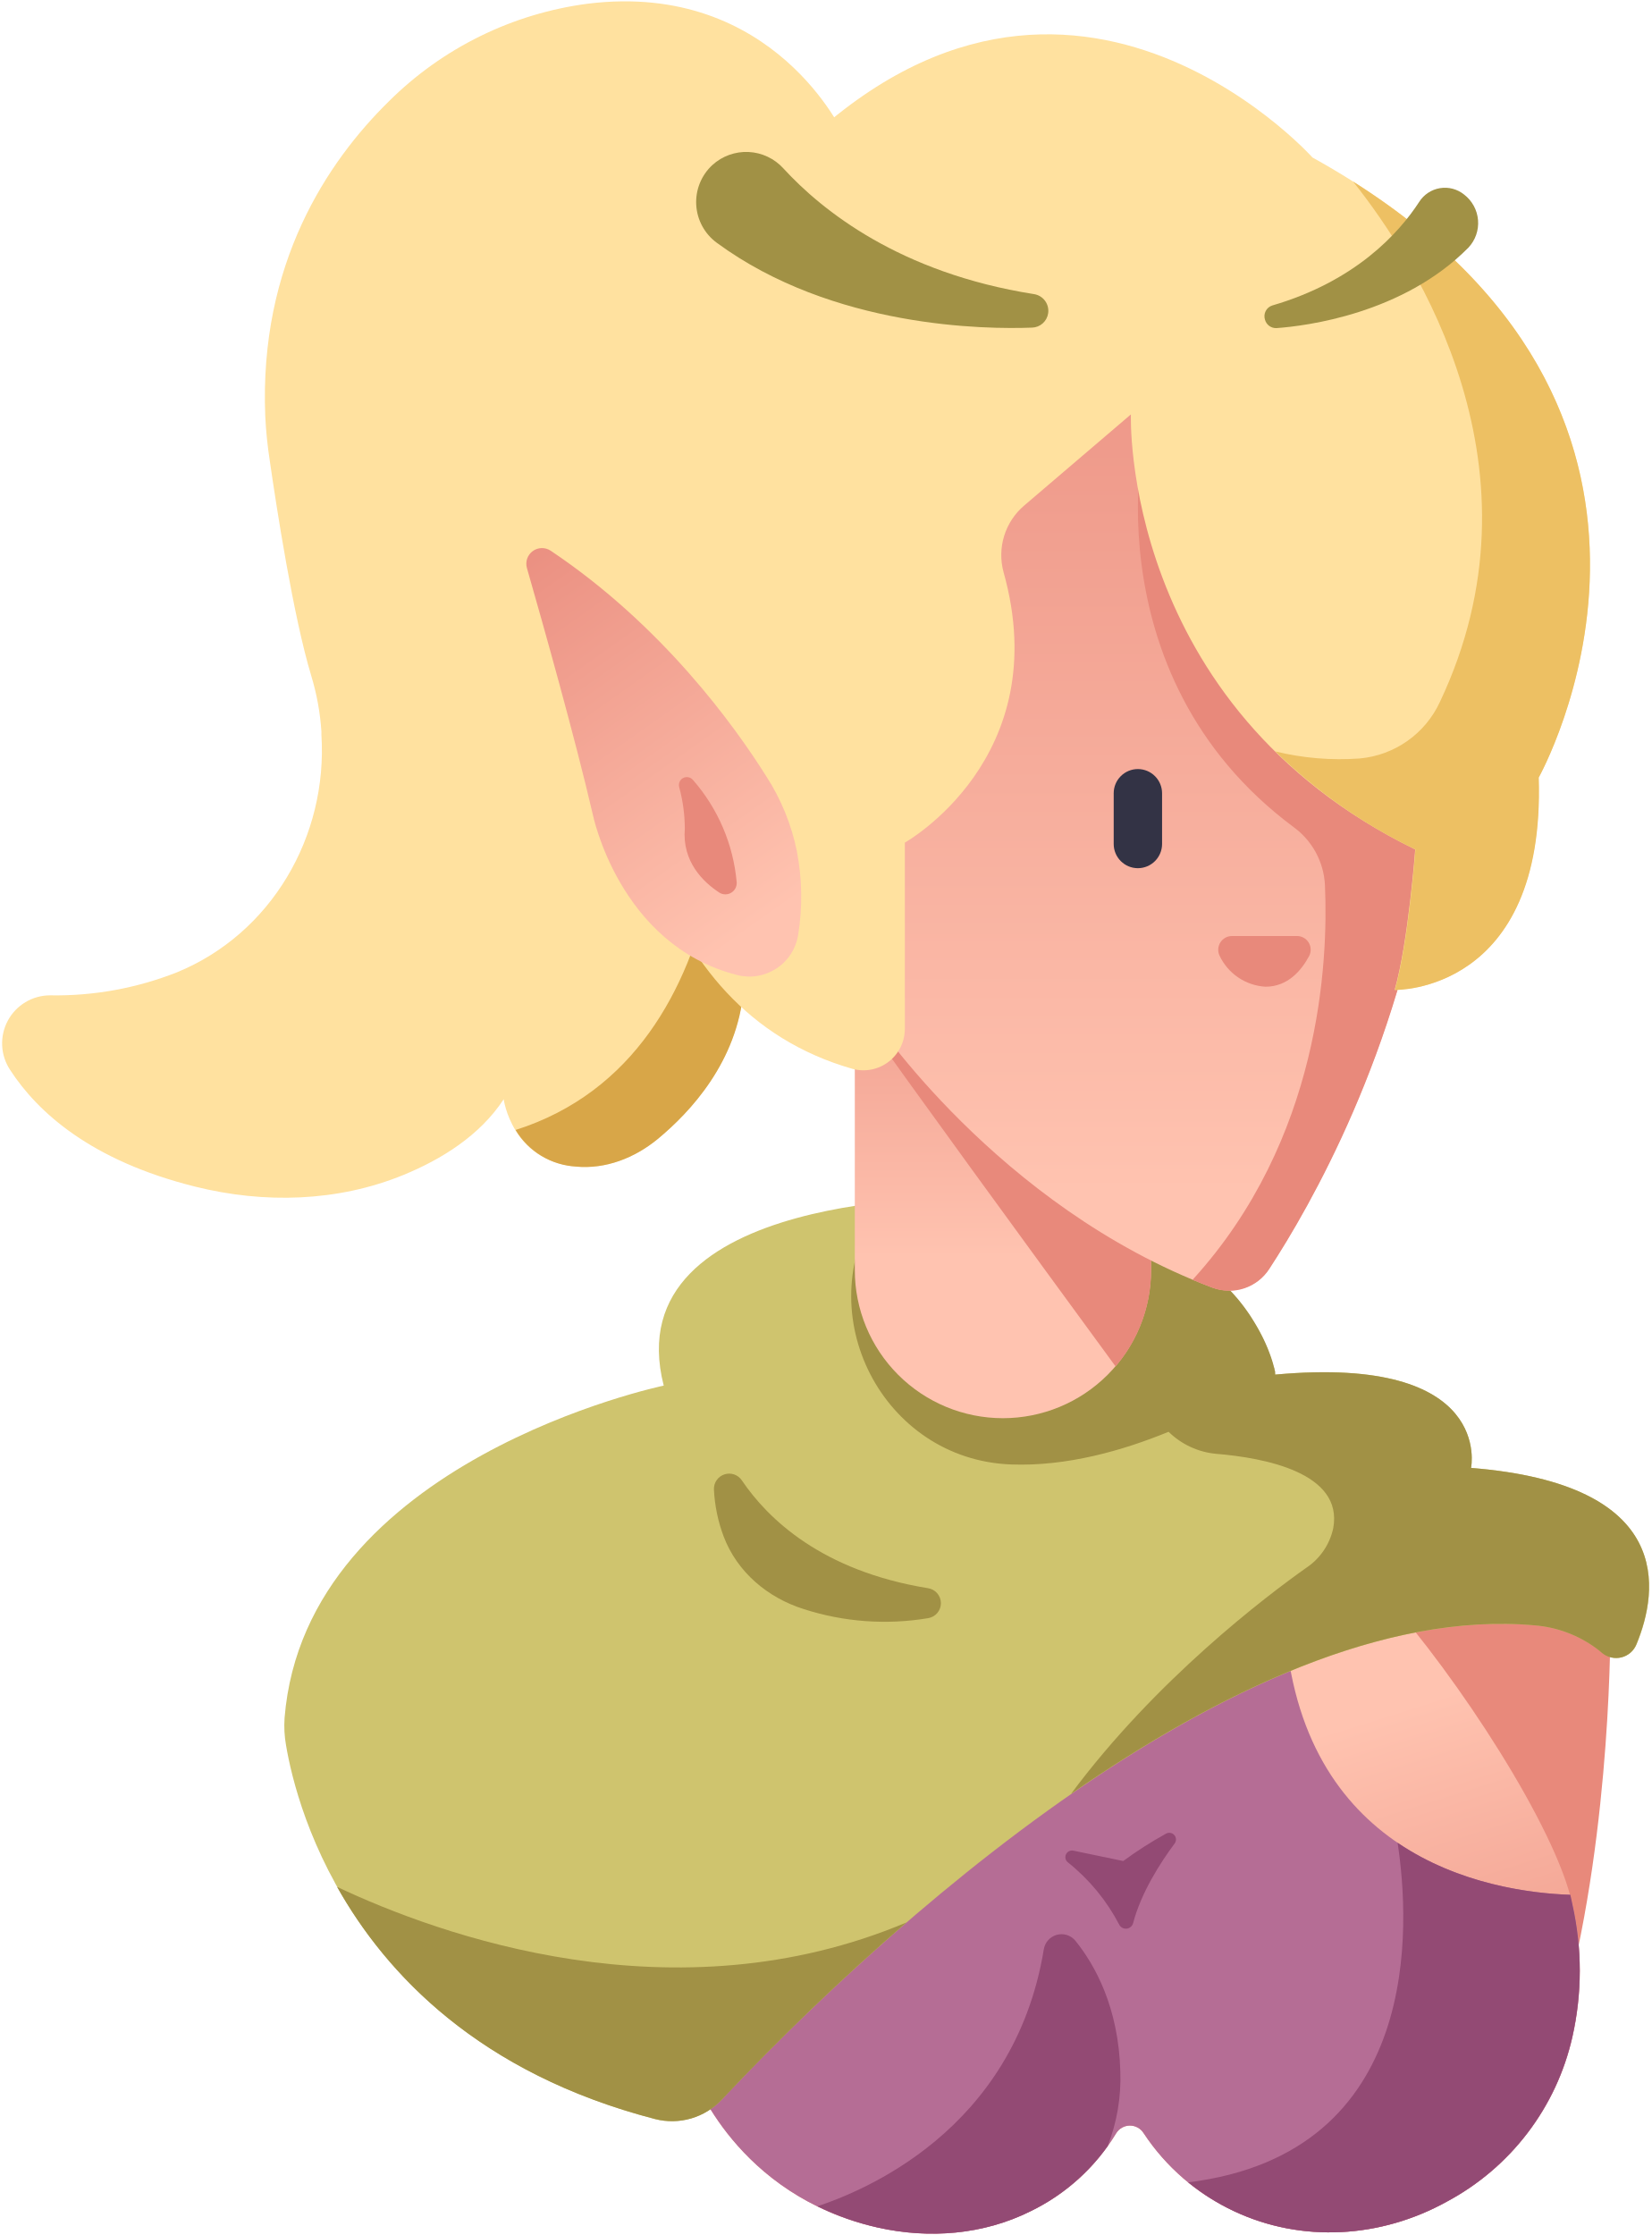
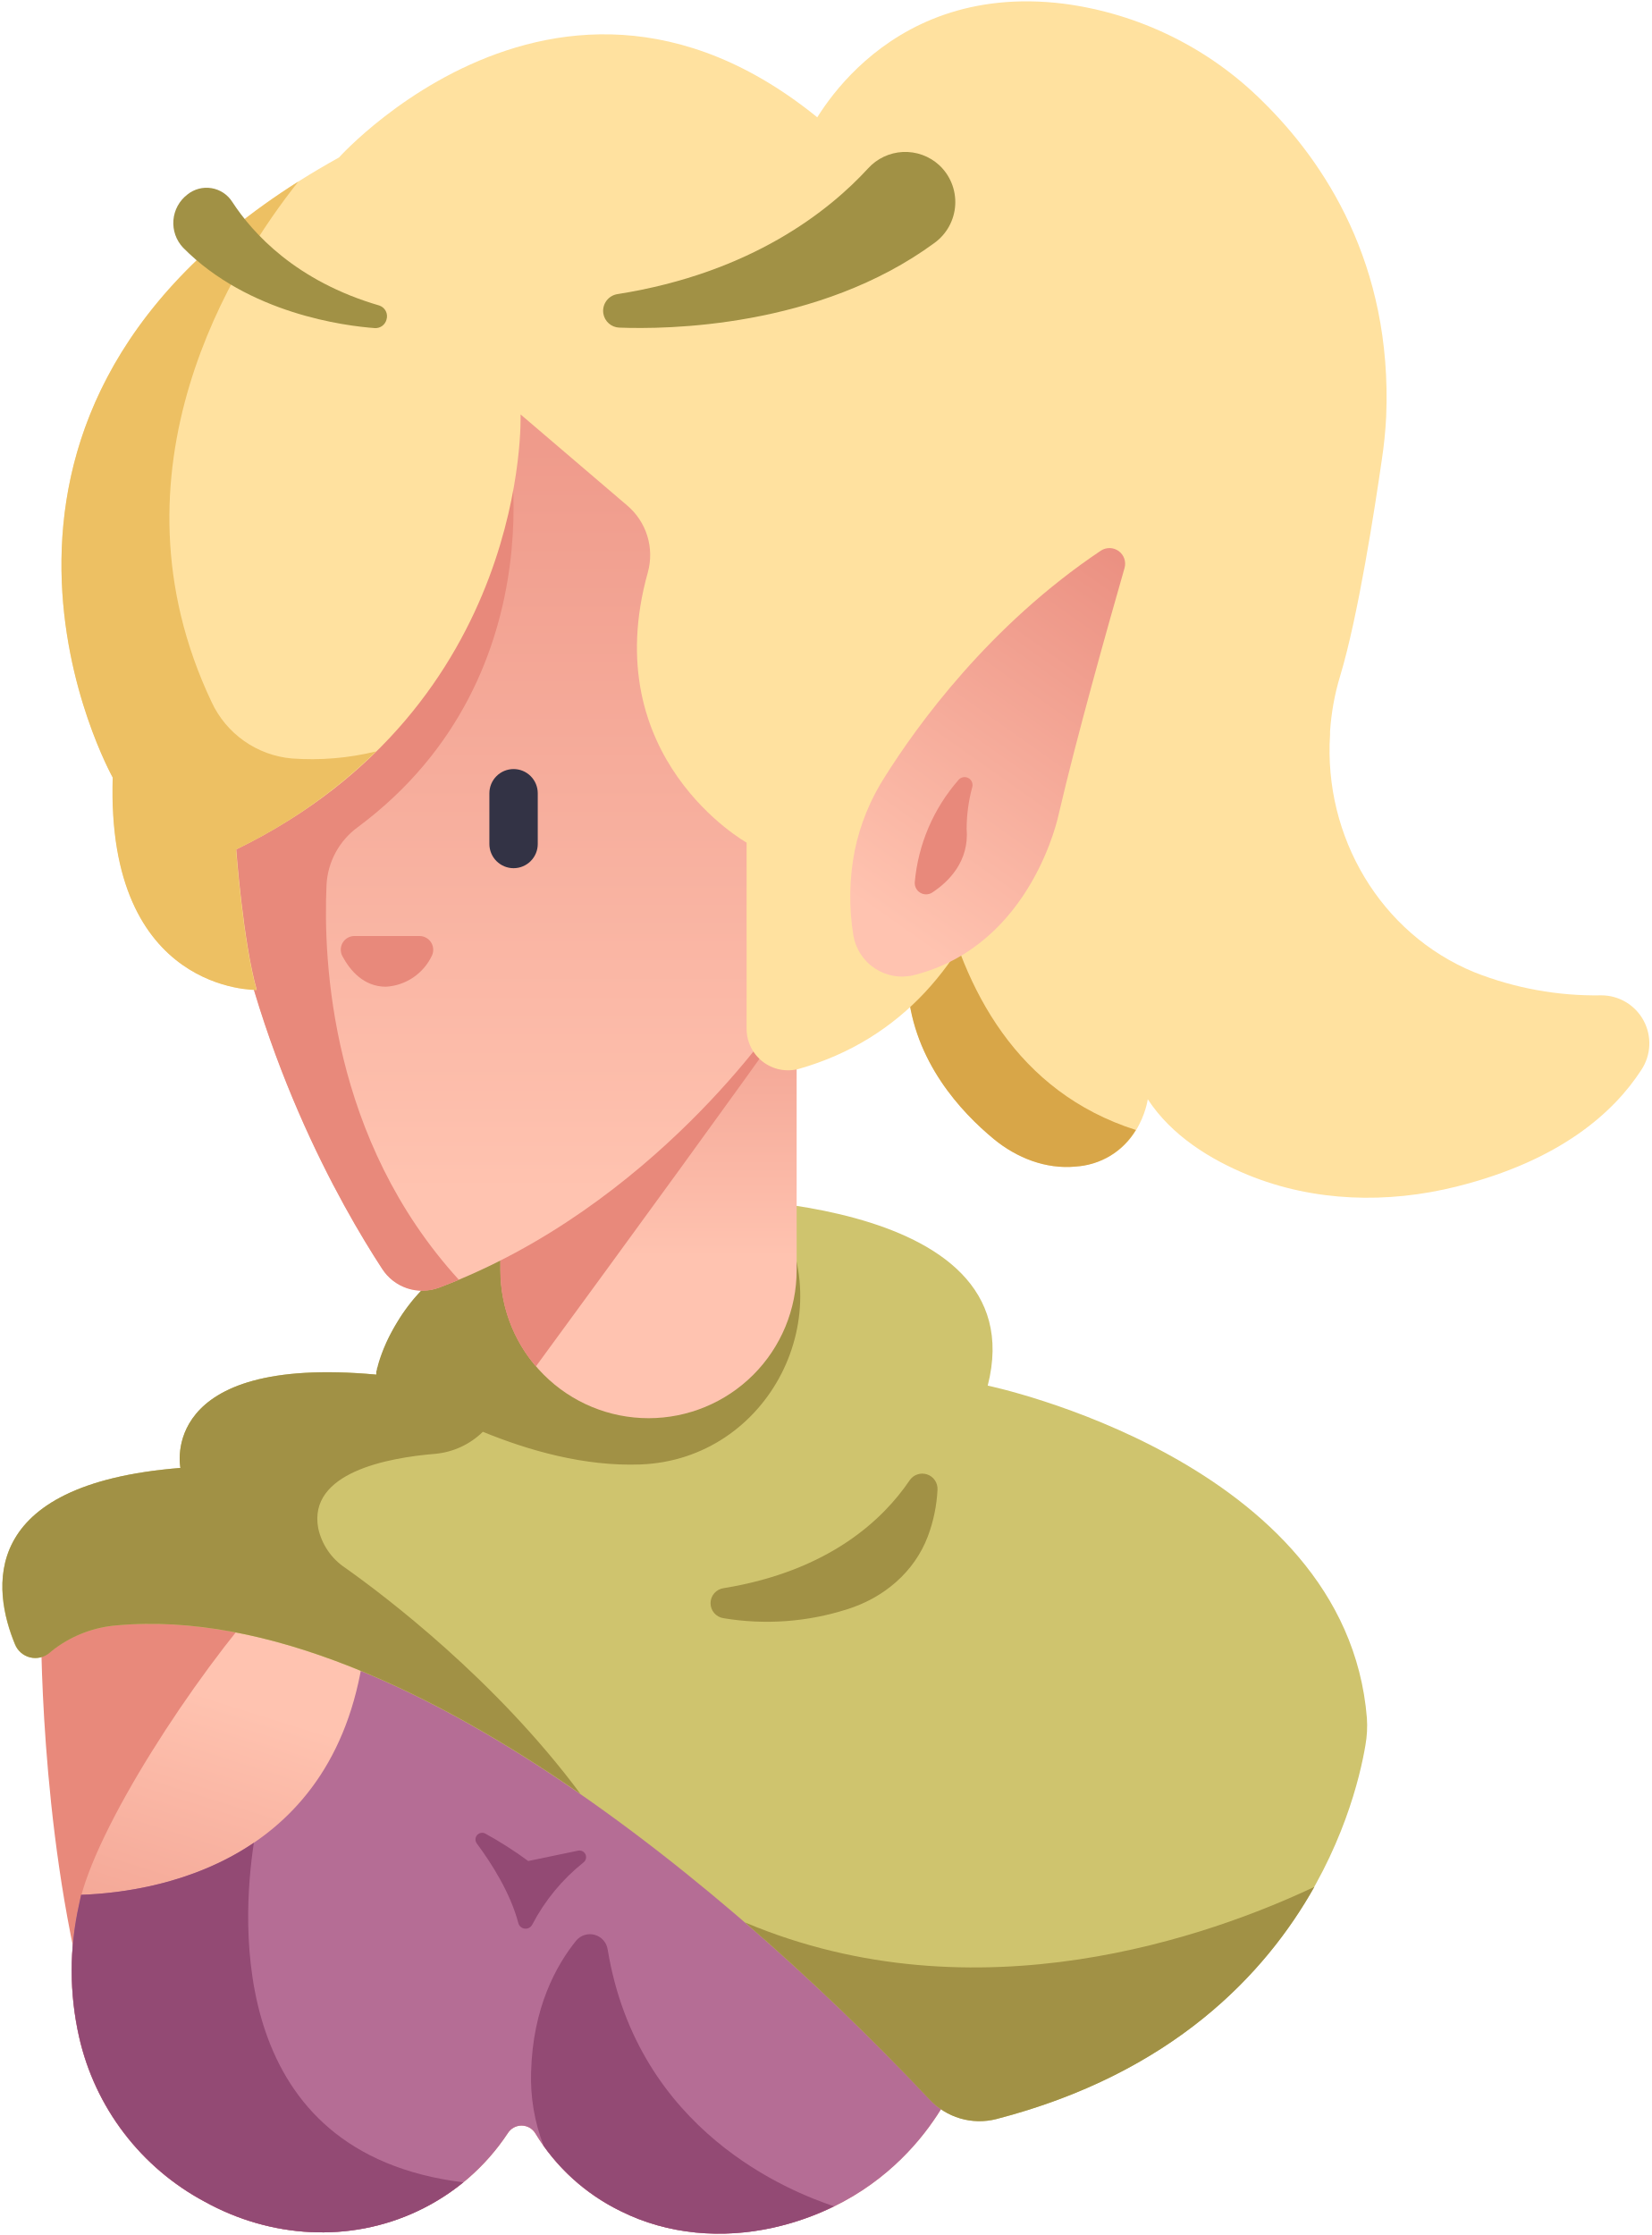
<svg xmlns="http://www.w3.org/2000/svg" width="368" height="498" viewBox="0 0 368 498" fill="none">
-   <path d="M358.85 361.38C358.85 361.38 359.28 406.5 348.85 445.98L308.37 355.31C308.37 355.31 343.66 351.84 358.85 361.38Z" fill="#E8897B" />
-   <path d="M154.5 462.47C154.5 462.47 163.97 489.24 195.64 496.34C207.1 498.9 219.16 497.93 229.64 492.71C237.543 488.892 244.168 482.861 248.71 475.35C249.029 474.826 249.476 474.393 250.009 474.09C250.542 473.788 251.143 473.626 251.756 473.621C252.369 473.616 252.973 473.768 253.511 474.062C254.049 474.355 254.503 474.782 254.83 475.3C259.813 482.853 266.796 488.874 275 492.69C290.14 499.82 307.74 498.69 322.39 490.58C329.42 486.831 335.559 481.611 340.391 475.277C345.223 468.942 348.633 461.641 350.39 453.87C352.58 444.162 352.58 434.088 350.39 424.38C346.81 407.38 324.83 373.64 308.39 355.31C308.39 355.31 223.92 374.83 154.5 462.47Z" fill="url(#paint0_linear_4_515)" />
-   <path d="M350.39 424.38C350.25 423.69 350.08 422.94 349.92 422.2C333.48 421.64 292.28 415.27 286.69 366.2C252 379.69 197.77 407.85 154.5 462.47C154.5 462.47 163.97 489.24 195.64 496.34C207.1 498.9 219.16 497.93 229.64 492.71C237.543 488.892 244.168 482.861 248.71 475.35C249.029 474.826 249.476 474.393 250.009 474.09C250.542 473.788 251.143 473.626 251.756 473.621C252.369 473.616 252.973 473.768 253.511 474.062C254.049 474.355 254.503 474.782 254.83 475.3C259.813 482.853 266.796 488.874 275 492.69C290.14 499.82 307.74 498.69 322.39 490.58C329.42 486.831 335.559 481.611 340.391 475.277C345.223 468.942 348.633 461.641 350.39 453.87C352.58 444.162 352.58 434.088 350.39 424.38Z" fill="#B56D95" />
-   <path d="M350.39 424.38C350.25 423.69 350.08 422.94 349.92 422.2C341.1 421.9 325.17 419.92 311.43 410.6C314.18 428.6 317.25 479.79 264.76 486.27C267.887 488.816 271.312 490.972 274.96 492.69C290.1 499.82 307.7 498.69 322.35 490.58C329.379 486.831 335.519 481.611 340.351 475.277C345.182 468.942 348.593 461.641 350.35 453.87C352.553 444.165 352.567 434.091 350.39 424.38Z" fill="#934A74" />
-   <path d="M249.39 428.83C246.598 423.477 242.719 418.766 238 415C237.728 414.8 237.533 414.512 237.447 414.186C237.361 413.859 237.389 413.513 237.527 413.205C237.665 412.897 237.904 412.645 238.205 412.491C238.505 412.338 238.849 412.291 239.18 412.36L250.29 414.67C253.335 412.434 256.522 410.396 259.83 408.57C260.127 408.404 260.471 408.345 260.807 408.401C261.142 408.458 261.447 408.628 261.673 408.883C261.898 409.137 262.03 409.461 262.046 409.801C262.061 410.141 261.961 410.476 261.76 410.75C258.47 415.18 254.28 421.75 252.5 428.49C252.416 428.82 252.234 429.116 251.977 429.339C251.72 429.562 251.401 429.702 251.063 429.739C250.725 429.776 250.383 429.709 250.084 429.546C249.785 429.384 249.543 429.134 249.39 428.83Z" fill="#934A74" />
-   <path d="M239.59 432.38C239.092 431.796 238.437 431.367 237.702 431.145C236.968 430.924 236.185 430.918 235.447 431.129C234.709 431.339 234.047 431.758 233.54 432.335C233.034 432.911 232.704 433.621 232.59 434.38C225.88 475.06 191.75 488.38 182.17 491.6C186.447 493.708 190.958 495.303 195.61 496.35C207.07 498.91 219.13 497.94 229.61 492.72C236.477 489.383 242.4 484.381 246.84 478.17C248.888 472.904 249.844 467.277 249.65 461.63C249.27 447.28 244 437.83 239.59 432.38Z" fill="#934A74" />
-   <path d="M188.13 30.18C188.13 30.18 172.69 -4.31 131 0.82C114.209 3.008 98.607 10.67 86.61 22.62C73 36 57.71 58.75 59.11 92.78C59.273 96.075 59.607 99.359 60.11 102.62C61.63 113.15 65.35 137.33 69.37 150.62C70.591 154.647 71.346 158.801 71.62 163V163.72C73.07 186.37 60.43 208.04 39.43 216.65C30.433 220.204 20.822 221.948 11.15 221.78C9.218 221.784 7.322 222.31 5.665 223.305C4.008 224.299 2.651 225.723 1.738 227.426C0.826 229.13 0.391 231.049 0.481 232.979C0.571 234.909 1.183 236.779 2.25 238.39C8.36 247.81 20.25 258.6 43.43 264.39C58.85 268.24 75.21 267.82 89.93 261.79C98.31 258.35 106.93 253.05 112.24 244.93C112.24 244.93 114.04 258.63 128.31 259.93C134.91 260.55 141.37 258.02 146.5 253.81C153.77 247.81 164.28 236.57 165.66 220.56C165.7 220.57 123 125.26 188.13 30.18Z" fill="#FFE19F" />
-   <path d="M114.89 251.78C116.297 254.136 118.259 256.111 120.605 257.534C122.952 258.956 125.611 259.782 128.35 259.94C134.95 260.56 141.41 258.03 146.54 253.82C153.81 247.82 164.32 236.58 165.7 220.57C162.662 213.21 160.205 205.623 158.35 197.88C153.3 220.37 141.4 243.34 114.89 251.78Z" fill="#D8A648" />
-   <path d="M160.85 467.8C184 443.12 271 356.14 341.61 362.12C346.906 362.489 351.979 364.394 356.21 367.6L357.05 368.28C357.64 368.777 358.339 369.126 359.09 369.3C359.841 369.473 360.623 369.466 361.371 369.279C362.119 369.091 362.811 368.729 363.392 368.222C363.972 367.714 364.424 367.076 364.71 366.36C369.59 354.45 373.3 330.72 327.8 327.08C327.8 327.08 333.03 301.81 284.15 306.29C284.15 306.29 278.88 268.17 215.3 266.85C215.3 266.85 136.76 265.12 147.9 308.74C147.9 308.74 68.07 325.36 63.41 382.8C63.27 384.836 63.38 386.881 63.74 388.89C66.1 402.89 79.25 454.81 145.97 472.17C148.614 472.845 151.391 472.796 154.01 472.027C156.628 471.258 158.991 469.798 160.85 467.8Z" fill="#CFC46E" />
-   <path d="M327.8 327.08C327.8 327.08 333.03 301.81 284.15 306.29C284.147 306.257 284.147 306.223 284.15 306.19C284.15 306.19 284.15 306.14 284.15 306.12C284.15 306.1 284.15 305.99 284.15 305.88C284.15 305.77 284.15 305.75 284.15 305.69C284.15 305.63 284.15 305.51 284.08 305.39C284.01 305.27 284.03 305.18 284.01 305.07C283.99 304.96 284.01 304.84 283.92 304.71C283.83 304.58 283.85 304.44 283.81 304.31C283.77 304.18 283.74 304.03 283.69 303.88C283.64 303.73 283.59 303.54 283.54 303.37C283.49 303.2 283.45 303.06 283.39 302.9C283.33 302.74 283.26 302.5 283.19 302.3C283.12 302.1 283.07 301.95 283 301.77C282.93 301.59 282.84 301.33 282.75 301.11C282.66 300.89 282.6 300.72 282.52 300.52C282.44 300.32 282.32 300.04 282.21 299.79L281.94 299.17C281.82 298.9 281.69 298.63 281.56 298.36L281.24 297.71C281.1 297.43 280.95 297.14 280.79 296.85L280.42 296.17C280.26 295.87 280.08 295.57 279.9 295.26L279.48 294.56C279.28 294.24 279.08 293.92 278.86 293.56C278.64 293.2 278.55 293.08 278.39 292.84C278.23 292.6 277.93 292.19 277.69 291.84C277.45 291.49 277.33 291.35 277.15 291.1C276.97 290.85 276.64 290.43 276.37 290.1L275.75 289.34C275.47 289 275.17 288.67 274.87 288.34C274.57 288.01 274.42 287.85 274.19 287.6C273.96 287.35 273.54 286.9 273.19 286.6C272.84 286.3 272.7 286.1 272.45 285.86L271.34 284.81L270.52 284.08C270.13 283.73 269.72 283.39 269.31 283.08L268.4 282.36C267.97 282.02 267.53 281.68 267.07 281.36C266.61 281.04 266.41 280.89 266.07 280.65C265.59 280.32 265.07 279.98 264.61 279.65C264.26 279.42 263.9 279.2 263.54 278.98C263.02 278.65 262.49 278.32 261.94 277.98L260.79 277.34C260.22 277.02 259.64 276.7 259.04 276.34L257.81 275.74C257.19 275.43 256.56 275.13 255.91 274.83L254.59 274.27C253.91 273.98 253.24 273.69 252.53 273.41C252.08 273.23 251.6 273.07 251.14 272.9C250.4 272.62 249.66 272.35 248.89 272.09C248.43 271.93 247.89 271.79 247.45 271.64C246.64 271.38 245.84 271.13 244.99 270.89C244.52 270.75 243.99 270.64 243.54 270.51C242.64 270.27 241.75 270.03 240.82 269.82C240.36 269.71 239.82 269.62 239.41 269.52C238.41 269.3 237.41 269.08 236.36 268.89L235.23 268.7C230.723 267.919 226.176 267.391 221.61 267.12H221.37C219.44 267 217.44 266.92 215.37 266.87C208.95 266.841 202.535 267.205 196.16 267.96L195.66 268.72C180.08 292.78 196.66 325.24 225.31 326.31C237.69 326.77 250.14 323.24 260.4 319.03C263.264 321.837 267.007 323.571 271 323.94C281.64 324.81 299.38 328.11 297.09 340.52C296.311 344.125 294.159 347.285 291.09 349.33C282.29 355.55 257.6 374.22 238.66 399.71C271.09 377.22 308.41 359.11 342.01 362.16C346.972 362.565 351.723 364.345 355.73 367.3C356.15 367.61 356.56 367.94 356.97 368.3C357.56 368.797 358.259 369.146 359.01 369.32C359.761 369.493 360.543 369.486 361.291 369.299C362.039 369.111 362.732 368.749 363.312 368.242C363.893 367.734 364.344 367.096 364.63 366.38C369.59 354.45 373.3 330.72 327.8 327.08Z" fill="#A19145" />
-   <path d="M202 428.35C150.29 450.17 97.89 431.19 75.11 420.43C86 439.8 106.73 462 146 472.17C148.644 472.845 151.421 472.796 154.04 472.027C156.658 471.258 159.021 469.798 160.88 467.8C173.907 453.96 187.632 440.793 202 428.35Z" fill="#A19145" />
-   <path d="M190.43 226.4H256.48V283C256.48 291.752 253.003 300.146 246.815 306.335C240.626 312.523 232.232 316 223.48 316C214.728 316 206.334 312.523 200.146 306.335C193.957 300.146 190.48 291.752 190.48 283V226.4H190.43Z" fill="url(#paint1_linear_4_515)" />
-   <path d="M192 226.4C201.79 240.4 228.35 276.83 248.59 304.47C253.706 298.507 256.516 290.907 256.51 283.05V226.4H192Z" fill="#E8897B" />
-   <path d="M194.36 226.61C194.36 226.61 222.22 268.8 270.11 286.88C272.386 287.733 274.886 287.783 277.195 287.023C279.504 286.263 281.485 284.738 282.81 282.7C291.97 268.7 311.64 234.41 318.41 189.21C318.965 185.271 318.32 181.257 316.56 177.69L267.77 77.25L242.88 78.71L197.49 127L194.36 226.61Z" fill="url(#paint2_linear_4_515)" />
-   <path d="M253.56 193.45C252.13 193.45 250.759 192.882 249.749 191.871C248.738 190.861 248.17 189.49 248.17 188.06V176.75C248.17 175.321 248.738 173.95 249.749 172.939C250.759 171.928 252.13 171.36 253.56 171.36C254.989 171.363 256.358 171.931 257.368 172.942C258.379 173.952 258.947 175.321 258.95 176.75V188.06C258.947 189.489 258.379 190.858 257.368 191.868C256.358 192.879 254.989 193.447 253.56 193.45Z" fill="#333345" />
-   <path d="M274.56 208.56H289C289.524 208.557 290.039 208.69 290.497 208.944C290.955 209.198 291.339 209.566 291.613 210.013C291.888 210.459 292.043 210.968 292.063 211.491C292.083 212.014 291.969 212.534 291.73 213C290.05 216.16 287.01 219.86 282 219.86C279.813 219.733 277.702 219.015 275.892 217.782C274.081 216.549 272.64 214.848 271.72 212.86C271.515 212.391 271.43 211.877 271.474 211.367C271.518 210.857 271.689 210.365 271.971 209.938C272.253 209.511 272.638 209.161 273.09 208.92C273.543 208.679 274.048 208.556 274.56 208.56Z" fill="#E8897B" />
-   <path d="M267.77 77.25L259.1 77.76L256.49 92.41C254.55 93.59 242.26 150.06 288.24 184.28C290.295 185.77 291.99 187.701 293.202 189.931C294.413 192.162 295.109 194.635 295.24 197.17C296.01 214.37 294.24 253.92 265.74 285.17C267.23 285.79 268.74 286.39 270.26 286.96C272.523 287.79 275.002 287.826 277.288 287.061C279.574 286.296 281.532 284.775 282.84 282.75C291.99 268.75 311.67 234.46 318.44 189.25C318.996 185.311 318.351 181.297 316.59 177.73L267.77 77.25Z" fill="#E8897B" />
-   <path d="M228.23 112.64L252 92.34C252 92.34 249.71 157.22 315.36 189.27C315.36 189.27 313.83 209.88 310.78 220.57C310.78 220.57 344.36 221.33 342.84 173.25C342.84 173.25 390.16 89.25 292.46 35.09C292.46 35.09 233.69 -30.55 170.33 41.2L160.62 55.63C146.145 77.127 138.037 102.276 137.23 128.18C135.99 169.04 143.32 224.88 190.03 238.18C191.403 238.543 192.841 238.584 194.233 238.301C195.625 238.018 196.932 237.418 198.055 236.547C199.177 235.676 200.083 234.559 200.703 233.281C201.323 232.004 201.64 230.6 201.63 229.18V187.75C201.63 187.75 235.24 168.93 223.63 127.5C222.902 124.842 222.949 122.032 223.764 119.399C224.578 116.767 226.128 114.422 228.23 112.64Z" fill="#FFE19F" />
-   <path d="M301.51 40.45C315.92 58.56 345.34 104.74 320.84 156.45C319.226 159.921 316.729 162.908 313.598 165.11C310.467 167.313 306.812 168.654 303 169C296.686 169.464 290.339 168.934 284.19 167.43C293.338 176.364 303.883 183.745 315.41 189.28C315.41 189.28 313.88 209.89 310.83 220.58C310.83 220.58 344.41 221.34 342.89 173.26C342.85 173.25 387.15 94.64 301.51 40.45Z" fill="#EDC063" />
-   <path d="M158.73 36.78C159.818 35.786 161.091 35.017 162.477 34.517C163.863 34.017 165.334 33.795 166.806 33.865C168.278 33.934 169.721 34.294 171.053 34.923C172.386 35.552 173.581 36.438 174.57 37.53C183.15 46.88 200.48 60.81 230.38 65.53C230.873 65.602 231.346 65.771 231.774 66.027C232.201 66.283 232.573 66.621 232.868 67.022C233.164 67.423 233.377 67.878 233.496 68.362C233.615 68.846 233.637 69.348 233.56 69.84C233.426 70.698 232.997 71.483 232.348 72.059C231.698 72.636 230.868 72.969 230 73C219.69 73.4 185.6 73.12 159.73 54.1C158.392 53.121 157.286 51.858 156.494 50.402C155.701 48.945 155.24 47.331 155.145 45.676C155.049 44.02 155.321 42.364 155.941 40.826C156.561 39.288 157.513 37.907 158.73 36.78Z" fill="#A19145" />
-   <path d="M326.24 43.34C325.495 42.739 324.632 42.302 323.706 42.058C322.781 41.814 321.815 41.769 320.87 41.925C319.926 42.08 319.025 42.434 318.227 42.962C317.429 43.491 316.752 44.182 316.24 44.99C311.69 51.99 302.01 62.67 283.49 68.07C282.858 68.276 282.333 68.725 282.031 69.317C281.73 69.909 281.675 70.597 281.88 71.23C282.03 71.788 282.365 72.278 282.83 72.62C283.295 72.961 283.863 73.134 284.44 73.11C291.02 72.63 312.6 69.96 327.21 55.18C327.977 54.365 328.565 53.397 328.935 52.34C329.305 51.283 329.449 50.16 329.357 49.044C329.266 47.928 328.941 46.844 328.404 45.861C327.867 44.879 327.13 44.02 326.24 43.34Z" fill="#A19145" />
-   <path d="M122.68 122.69C122.086 122.302 121.388 122.104 120.678 122.123C119.969 122.142 119.282 122.377 118.71 122.797C118.137 123.216 117.706 123.8 117.474 124.47C117.242 125.141 117.219 125.867 117.41 126.55C121.14 139.55 128.1 164.27 132.08 181.41C132.08 181.41 137.92 210.57 164.25 217.25C165.726 217.63 167.264 217.699 168.768 217.453C170.272 217.207 171.708 216.651 172.985 215.821C174.263 214.991 175.354 213.905 176.19 212.631C177.026 211.356 177.588 209.923 177.84 208.42C178.86 202.186 178.765 195.821 177.56 189.62C176.35 183.706 174.047 178.07 170.77 173C163.72 161.79 147.65 139.39 122.68 122.69Z" fill="url(#paint3_linear_4_515)" />
-   <path d="M154.4 173.77C159.988 180.147 163.406 188.134 164.16 196.58C164.191 197.045 164.092 197.51 163.876 197.923C163.659 198.336 163.332 198.681 162.932 198.92C162.532 199.159 162.073 199.283 161.607 199.277C161.14 199.272 160.685 199.138 160.29 198.89C156.68 196.52 151.98 191.99 152.6 184.64C152.589 181.505 152.166 178.385 151.34 175.36C151.24 174.973 151.275 174.563 151.438 174.198C151.601 173.833 151.883 173.534 152.238 173.349C152.593 173.165 153 173.106 153.392 173.183C153.785 173.259 154.14 173.466 154.4 173.77Z" fill="#E8897B" />
-   <path d="M165.32 329.87C171.13 338.45 183.13 350.02 206.73 353.87C207.535 353.977 208.276 354.37 208.815 354.978C209.354 355.586 209.656 356.368 209.666 357.18C209.676 357.993 209.392 358.782 208.868 359.403C208.343 360.023 207.613 360.434 206.81 360.56C197.572 362.106 188.099 361.42 179.18 358.56C171.07 356.03 164.25 350.28 161.25 342.34C159.991 338.997 159.262 335.478 159.09 331.91C159.054 331.167 159.264 330.432 159.686 329.819C160.109 329.206 160.721 328.749 161.428 328.518C162.135 328.286 162.899 328.293 163.602 328.537C164.305 328.781 164.909 329.25 165.32 329.87Z" fill="#A19145" />
+   <path d="M9.15 361.38C9.15 361.38 8.72 406.5 19.15 445.98L59.63 355.31C59.63 355.31 24.34 351.84 9.15 361.38Z" fill="#E8897B" />
+   <path d="M213.5 462.47C213.5 462.47 204.03 489.24 172.36 496.34C160.9 498.9 148.84 497.93 138.36 492.71C130.457 488.892 123.832 482.861 119.29 475.35C118.971 474.826 118.524 474.393 117.991 474.09C117.458 473.788 116.857 473.626 116.244 473.621C115.631 473.616 115.027 473.768 114.489 474.062C113.951 474.355 113.497 474.782 113.17 475.3C108.187 482.853 101.204 488.874 93 492.69C77.86 499.82 60.26 498.69 45.61 490.58C38.58 486.831 32.441 481.611 27.609 475.277C22.777 468.942 19.367 461.641 17.61 453.87C15.42 444.162 15.42 434.088 17.61 424.38C21.19 407.38 43.17 373.64 59.61 355.31C59.61 355.31 144.08 374.83 213.5 462.47Z" fill="url(#paint0_linear_1_856)" />
+   <path d="M17.61 424.38C17.75 423.69 17.92 422.94 18.08 422.2C34.52 421.64 75.72 415.27 81.31 366.2C116 379.69 170.23 407.85 213.5 462.47C213.5 462.47 204.03 489.24 172.36 496.34C160.9 498.9 148.84 497.93 138.36 492.71C130.457 488.892 123.832 482.861 119.29 475.35C118.971 474.826 118.524 474.393 117.991 474.09C117.458 473.788 116.857 473.626 116.244 473.621C115.631 473.616 115.027 473.768 114.489 474.062C113.951 474.355 113.497 474.782 113.17 475.3C108.187 482.853 101.204 488.874 93 492.69C77.86 499.82 60.26 498.69 45.61 490.58C38.58 486.831 32.441 481.611 27.609 475.277C22.777 468.942 19.367 461.641 17.61 453.87C15.42 444.162 15.42 434.088 17.61 424.38Z" fill="#B56D95" />
+   <path d="M17.61 424.38C17.75 423.69 17.92 422.94 18.08 422.2C26.9 421.9 42.83 419.92 56.57 410.6C53.82 428.6 50.75 479.79 103.24 486.27C100.113 488.816 96.688 490.972 93.04 492.69C77.9 499.82 60.3 498.69 45.65 490.58C38.62 486.831 32.481 481.611 27.649 475.276C22.817 468.942 19.407 461.641 17.65 453.87C15.447 444.165 15.433 434.091 17.61 424.38Z" fill="#934A74" />
+   <path d="M118.61 428.83C121.402 423.477 125.281 418.766 130 415C130.272 414.8 130.467 414.512 130.553 414.186C130.639 413.859 130.611 413.513 130.473 413.205C130.335 412.897 130.096 412.645 129.795 412.491C129.495 412.337 129.151 412.291 128.82 412.36L117.71 414.67C114.665 412.433 111.478 410.396 108.17 408.57C107.873 408.404 107.529 408.344 107.193 408.401C106.858 408.458 106.553 408.628 106.327 408.883C106.102 409.137 105.97 409.461 105.954 409.801C105.939 410.141 106.039 410.475 106.24 410.75C109.53 415.18 113.72 421.75 115.5 428.49C115.584 428.82 115.766 429.116 116.023 429.339C116.28 429.562 116.599 429.702 116.937 429.739C117.275 429.776 117.617 429.709 117.916 429.546C118.215 429.384 118.457 429.134 118.61 428.83Z" fill="#934A74" />
+   <path d="M128.41 432.38C128.908 431.796 129.563 431.367 130.298 431.145C131.032 430.923 131.815 430.917 132.553 431.128C133.291 431.339 133.953 431.758 134.46 432.334C134.966 432.911 135.296 433.621 135.41 434.38C142.12 475.06 176.25 488.38 185.83 491.6C181.553 493.708 177.042 495.303 172.39 496.35C160.93 498.91 148.87 497.94 138.39 492.72C131.523 489.382 125.6 484.381 121.16 478.17C119.112 472.904 118.156 467.277 118.35 461.63C118.73 447.28 124 437.83 128.41 432.38Z" fill="#934A74" />
+   <path d="M179.87 30.18C179.87 30.18 195.31 -4.31 237 0.82C253.791 3.008 269.393 10.67 281.39 22.62C295 36 310.29 58.75 308.89 92.78C308.727 96.075 308.393 99.359 307.89 102.62C306.37 113.15 302.65 137.33 298.63 150.62C297.409 154.647 296.654 158.801 296.38 163V163.72C294.93 186.37 307.57 208.04 328.57 216.65C337.567 220.204 347.178 221.947 356.85 221.78C358.782 221.783 360.678 222.31 362.335 223.304C363.992 224.299 365.349 225.723 366.262 227.426C367.174 229.13 367.609 231.048 367.519 232.979C367.429 234.909 366.817 236.779 365.75 238.39C359.64 247.81 347.75 258.6 324.57 264.39C309.15 268.24 292.79 267.82 278.07 261.79C269.69 258.35 261.07 253.05 255.76 244.93C255.76 244.93 253.96 258.63 239.69 259.93C233.09 260.55 226.63 258.02 221.5 253.81C214.23 247.81 203.72 236.57 202.34 220.56C202.3 220.57 245 125.26 179.87 30.18Z" fill="#FFE19F" />
+   <path d="M253.11 251.78C251.703 254.136 249.741 256.111 247.395 257.534C245.049 258.956 242.389 259.782 239.65 259.94C233.05 260.56 226.59 258.03 221.46 253.82C214.19 247.82 203.68 236.58 202.3 220.57C205.338 213.21 207.795 205.623 209.65 197.88C214.7 220.37 226.6 243.34 253.11 251.78Z" fill="#D8A648" />
+   <path d="M207.15 467.8C184 443.12 97 356.14 26.39 362.12C21.094 362.489 16.021 364.394 11.79 367.6L10.95 368.28C10.36 368.777 9.661 369.126 8.91 369.3C8.159 369.473 7.377 369.466 6.629 369.279C5.881 369.091 5.189 368.729 4.608 368.221C4.028 367.714 3.576 367.076 3.29 366.36C-1.59 354.45 -5.3 330.72 40.2 327.08C40.2 327.08 34.97 301.81 83.85 306.29C83.85 306.29 89.12 268.17 152.7 266.85C152.7 266.85 231.24 265.12 220.1 308.74C220.1 308.74 299.93 325.36 304.59 382.8C304.73 384.836 304.62 386.881 304.26 388.89C301.9 402.89 288.75 454.81 222.03 472.17C219.386 472.845 216.609 472.796 213.99 472.027C211.372 471.258 209.009 469.798 207.15 467.8Z" fill="#CFC46E" />
+   <path d="M40.2 327.08C40.2 327.08 34.97 301.81 83.85 306.29C83.853 306.257 83.853 306.223 83.85 306.19C83.85 306.19 83.85 306.14 83.85 306.12C83.85 306.1 83.85 305.99 83.85 305.88C83.85 305.77 83.85 305.75 83.85 305.69C83.85 305.63 83.85 305.51 83.92 305.39C83.99 305.27 83.97 305.18 83.99 305.07C84.01 304.96 83.99 304.84 84.08 304.71C84.17 304.58 84.15 304.44 84.19 304.31C84.23 304.18 84.26 304.03 84.31 303.88C84.36 303.73 84.41 303.54 84.46 303.37C84.51 303.2 84.55 303.06 84.61 302.9C84.67 302.74 84.74 302.5 84.81 302.3C84.88 302.1 84.93 301.95 85 301.77C85.07 301.59 85.16 301.33 85.25 301.11C85.34 300.89 85.4 300.72 85.48 300.52C85.56 300.32 85.68 300.04 85.79 299.79L86.06 299.17C86.18 298.9 86.31 298.63 86.44 298.36L86.76 297.71C86.9 297.43 87.05 297.14 87.21 296.85L87.58 296.17C87.74 295.87 87.92 295.57 88.1 295.26L88.52 294.56C88.72 294.24 88.92 293.92 89.14 293.56C89.36 293.2 89.45 293.08 89.61 292.84C89.77 292.6 90.07 292.19 90.31 291.84C90.55 291.49 90.67 291.35 90.85 291.1C91.03 290.85 91.36 290.43 91.63 290.1L92.25 289.34C92.53 289 92.83 288.67 93.13 288.34C93.43 288.01 93.58 287.85 93.81 287.6C94.04 287.35 94.46 286.9 94.81 286.6C95.16 286.3 95.3 286.1 95.55 285.86L96.66 284.81L97.48 284.08C97.87 283.73 98.28 283.39 98.69 283.08L99.6 282.36C100.03 282.02 100.47 281.68 100.93 281.36C101.39 281.04 101.59 280.89 101.93 280.65C102.41 280.32 102.93 279.98 103.39 279.65C103.74 279.42 104.1 279.2 104.46 278.98C104.98 278.65 105.51 278.32 106.06 277.98L107.21 277.34C107.78 277.02 108.36 276.7 108.96 276.34L110.19 275.74C110.81 275.43 111.44 275.13 112.09 274.83L113.41 274.27C114.09 273.98 114.76 273.69 115.47 273.41C115.92 273.23 116.4 273.07 116.86 272.9C117.6 272.62 118.34 272.35 119.11 272.09C119.57 271.93 120.11 271.79 120.55 271.64C121.36 271.38 122.16 271.13 123.01 270.89C123.48 270.75 124.01 270.64 124.46 270.51C125.36 270.27 126.25 270.03 127.18 269.82C127.64 269.71 128.18 269.62 128.59 269.52C129.59 269.3 130.59 269.08 131.64 268.89L132.77 268.7C137.277 267.919 141.824 267.391 146.39 267.12H146.63C148.56 267 150.56 266.92 152.63 266.87C159.05 266.841 165.465 267.205 171.84 267.96L172.34 268.72C187.92 292.78 171.34 325.24 142.69 326.31C130.31 326.77 117.86 323.24 107.6 319.03C104.736 321.837 100.993 323.571 97 323.94C86.36 324.81 68.62 328.11 70.91 340.52C71.689 344.125 73.841 347.285 76.91 349.33C85.71 355.55 110.4 374.22 129.34 399.71C96.91 377.22 59.59 359.11 25.99 362.16C21.028 362.565 16.277 364.345 12.27 367.3C11.85 367.61 11.44 367.94 11.03 368.3C10.44 368.797 9.741 369.146 8.99 369.32C8.239 369.493 7.457 369.486 6.709 369.299C5.961 369.111 5.268 368.749 4.688 368.242C4.107 367.734 3.656 367.096 3.37 366.38C-1.59 354.45 -5.3 330.72 40.2 327.08Z" fill="#A19145" />
+   <path d="M166 428.35C217.71 450.17 270.11 431.19 292.89 420.43C282 439.8 261.27 462 222 472.17C219.356 472.845 216.579 472.796 213.96 472.027C211.342 471.258 208.979 469.798 207.12 467.8C194.092 453.96 180.368 440.793 166 428.35Z" fill="#A19145" />
+   <path d="M177.57 226.4H111.52V283C111.52 291.752 114.997 300.146 121.186 306.334C127.374 312.523 135.768 316 144.52 316C153.272 316 161.666 312.523 167.855 306.334C174.043 300.146 177.52 291.752 177.52 283V226.4H177.57Z" fill="url(#paint1_linear_1_856)" />
+   <path d="M176 226.4C166.21 240.4 139.65 276.83 119.41 304.47C114.294 298.506 111.484 290.907 111.49 283.05V226.4H176Z" fill="#E8897B" />
+   <path d="M173.64 226.61C173.64 226.61 145.78 268.8 97.89 286.88C95.614 287.733 93.114 287.783 90.805 287.023C88.496 286.263 86.515 284.738 85.19 282.7C76.03 268.7 56.36 234.41 49.59 189.21C49.035 185.271 49.68 181.257 51.44 177.69L100.23 77.25L125.12 78.71L170.51 127L173.64 226.61Z" fill="url(#paint2_linear_1_856)" />
+   <path d="M114.44 193.45C115.87 193.45 117.241 192.882 118.251 191.871C119.262 190.86 119.83 189.489 119.83 188.06V176.75C119.83 175.32 119.262 173.949 118.251 172.939C117.241 171.928 115.87 171.36 114.44 171.36C113.011 171.363 111.642 171.931 110.632 172.941C109.621 173.952 109.053 175.321 109.05 176.75V188.06C109.053 189.489 109.621 190.858 110.632 191.868C111.642 192.879 113.011 193.447 114.44 193.45Z" fill="#333345" />
+   <path d="M93.44 208.56H79C78.476 208.557 77.961 208.69 77.503 208.944C77.045 209.198 76.661 209.566 76.387 210.012C76.112 210.458 75.957 210.968 75.937 211.491C75.917 212.014 76.031 212.534 76.27 213C77.95 216.16 80.99 219.86 86 219.86C88.186 219.733 90.298 219.015 92.108 217.782C93.918 216.549 95.36 214.848 96.28 212.86C96.485 212.391 96.57 211.877 96.526 211.367C96.482 210.857 96.311 210.365 96.029 209.938C95.746 209.51 95.362 209.16 94.909 208.92C94.457 208.679 93.952 208.555 93.44 208.56Z" fill="#E8897B" />
+   <path d="M100.23 77.25L108.9 77.76L111.51 92.41C113.45 93.59 125.74 150.06 79.76 184.28C77.705 185.77 76.01 187.701 74.798 189.931C73.587 192.162 72.891 194.635 72.76 197.17C71.99 214.37 73.76 253.92 102.26 285.17C100.77 285.79 99.26 286.39 97.74 286.96C95.477 287.79 92.998 287.826 90.712 287.061C88.425 286.296 86.468 284.775 85.16 282.75C76.01 268.75 56.33 234.46 49.56 189.25C49.004 185.311 49.649 181.297 51.41 177.73L100.23 77.25Z" fill="#E8897B" />
+   <path d="M139.77 112.64L116 92.34C116 92.34 118.29 157.22 52.64 189.27C52.64 189.27 54.17 209.88 57.22 220.57C57.22 220.57 23.64 221.33 25.16 173.25C25.16 173.25 -22.16 89.25 75.54 35.09C75.54 35.09 134.31 -30.55 197.67 41.2L207.38 55.63C221.855 77.127 229.963 102.276 230.77 128.18C232.01 169.04 224.68 224.88 177.97 238.18C176.597 238.543 175.159 238.584 173.767 238.301C172.375 238.018 171.068 237.417 169.946 236.547C168.824 235.676 167.917 234.559 167.297 233.281C166.677 232.003 166.36 230.6 166.37 229.18V187.75C166.37 187.75 132.76 168.93 144.37 127.5C145.098 124.842 145.052 122.032 144.237 119.399C143.422 116.767 141.872 114.422 139.77 112.64Z" fill="#FFE19F" />
+   <path d="M66.49 40.45C52.08 58.56 22.66 104.74 47.16 156.45C48.774 159.921 51.271 162.908 54.402 165.11C57.533 167.313 61.188 168.654 65 169C71.314 169.464 77.661 168.934 83.81 167.43C74.662 176.364 64.117 183.745 52.59 189.28C52.59 189.28 54.12 209.89 57.17 220.58C57.17 220.58 23.59 221.34 25.11 173.26C25.15 173.25 -19.15 94.64 66.49 40.45Z" fill="#EDC063" />
+   <path d="M209.27 36.78C208.182 35.786 206.909 35.017 205.523 34.517C204.137 34.017 202.666 33.795 201.194 33.865C199.722 33.934 198.279 34.294 196.947 34.923C195.614 35.552 194.419 36.438 193.43 37.53C184.85 46.88 167.52 60.81 137.62 65.53C137.127 65.602 136.654 65.771 136.226 66.027C135.799 66.283 135.427 66.621 135.132 67.022C134.836 67.423 134.623 67.878 134.504 68.362C134.385 68.846 134.363 69.348 134.44 69.84C134.574 70.698 135.003 71.483 135.652 72.059C136.302 72.636 137.132 72.969 138 73C148.31 73.4 182.4 73.12 208.27 54.1C209.608 53.121 210.714 51.858 211.506 50.402C212.299 48.945 212.76 47.331 212.855 45.676C212.951 44.02 212.679 42.364 212.059 40.826C211.439 39.288 210.487 37.907 209.27 36.78Z" fill="#A19145" />
+   <path d="M41.76 43.34C42.505 42.739 43.368 42.302 44.294 42.058C45.219 41.814 46.185 41.769 47.13 41.925C48.074 42.08 48.975 42.434 49.773 42.962C50.571 43.491 51.248 44.182 51.76 44.99C56.31 51.99 65.99 62.67 84.51 68.07C85.142 68.276 85.667 68.725 85.969 69.317C86.27 69.909 86.325 70.597 86.12 71.23C85.971 71.788 85.635 72.278 85.17 72.62C84.705 72.961 84.137 73.134 83.56 73.11C76.98 72.63 55.4 69.96 40.79 55.18C40.023 54.365 39.435 53.397 39.065 52.34C38.695 51.283 38.551 50.16 38.643 49.044C38.734 47.928 39.059 46.844 39.596 45.861C40.133 44.879 40.87 44.02 41.76 43.34Z" fill="#A19145" />
+   <path d="M245.32 122.69C245.914 122.302 246.613 122.104 247.322 122.123C248.031 122.142 248.718 122.377 249.291 122.796C249.863 123.216 250.294 123.8 250.527 124.47C250.759 125.141 250.781 125.866 250.59 126.55C246.86 139.55 239.9 164.27 235.92 181.41C235.92 181.41 230.08 210.57 203.75 217.25C202.275 217.63 200.736 217.699 199.232 217.453C197.729 217.207 196.292 216.651 195.015 215.821C193.737 214.991 192.646 213.904 191.81 212.63C190.974 211.356 190.413 209.922 190.16 208.42C189.14 202.186 189.235 195.821 190.44 189.62C191.651 183.706 193.953 178.07 197.23 173C204.28 161.79 220.35 139.39 245.32 122.69Z" fill="url(#paint3_linear_1_856)" />
+   <path d="M213.6 173.77C208.011 180.147 204.593 188.134 203.84 196.58C203.809 197.045 203.907 197.51 204.124 197.923C204.341 198.336 204.667 198.681 205.068 198.92C205.468 199.159 205.927 199.283 206.393 199.277C206.859 199.272 207.315 199.138 207.71 198.89C211.32 196.52 216.02 191.99 215.4 184.64C215.41 181.505 215.834 178.385 216.66 175.36C216.759 174.973 216.725 174.563 216.562 174.198C216.398 173.833 216.117 173.534 215.762 173.349C215.407 173.165 215 173.106 214.607 173.183C214.215 173.259 213.86 173.466 213.6 173.77Z" fill="#E8897B" />
+   <path d="M202.68 329.87C196.87 338.45 184.87 350.02 161.27 353.87C160.464 353.977 159.724 354.37 159.185 354.978C158.646 355.586 158.343 356.368 158.334 357.18C158.324 357.993 158.607 358.782 159.132 359.403C159.656 360.023 160.387 360.434 161.19 360.56C170.428 362.106 179.901 361.42 188.82 358.56C196.93 356.03 203.75 350.28 206.75 342.34C208.009 338.997 208.737 335.478 208.91 331.91C208.945 331.167 208.736 330.432 208.313 329.819C207.891 329.206 207.279 328.749 206.572 328.517C205.865 328.286 205.101 328.293 204.398 328.537C203.695 328.781 203.091 329.25 202.68 329.87Z" fill="#A19145" />
  <defs>
-     <linearGradient id="paint0_linear_4_515" x1="239.57" y1="402.22" x2="273.33" y2="509.49" gradientUnits="userSpaceOnUse">
+     <linearGradient id="paint0_linear_1_856" x1="128.43" y1="402.22" x2="94.67" y2="509.49" gradientUnits="userSpaceOnUse">
      <stop offset="0.01" stop-color="#FFC3B0" />
      <stop offset="1" stop-color="#E8897B" />
    </linearGradient>
-     <linearGradient id="paint1_linear_4_515" x1="223.46" y1="281.18" x2="223.46" y2="181.93" gradientUnits="userSpaceOnUse">
+     <linearGradient id="paint1_linear_1_856" x1="144.54" y1="281.18" x2="144.54" y2="181.93" gradientUnits="userSpaceOnUse">
      <stop offset="0.01" stop-color="#FFC3B0" />
      <stop offset="1" stop-color="#E8897B" />
    </linearGradient>
-     <linearGradient id="paint2_linear_4_515" x1="256.49" y1="268.14" x2="256.49" y2="25.44" gradientUnits="userSpaceOnUse">
+     <linearGradient id="paint2_linear_1_856" x1="111.51" y1="268.14" x2="111.51" y2="25.44" gradientUnits="userSpaceOnUse">
      <stop offset="0.01" stop-color="#FFC3B0" />
      <stop offset="1" stop-color="#E8897B" />
    </linearGradient>
-     <linearGradient id="paint3_linear_4_515" x1="170.06" y1="206.88" x2="105.59" y2="115.6" gradientUnits="userSpaceOnUse">
+     <linearGradient id="paint3_linear_1_856" x1="197.94" y1="206.88" x2="262.41" y2="115.6" gradientUnits="userSpaceOnUse">
      <stop offset="0.01" stop-color="#FFC3B0" />
      <stop offset="1" stop-color="#E8897B" />
    </linearGradient>
  </defs>
</svg>
